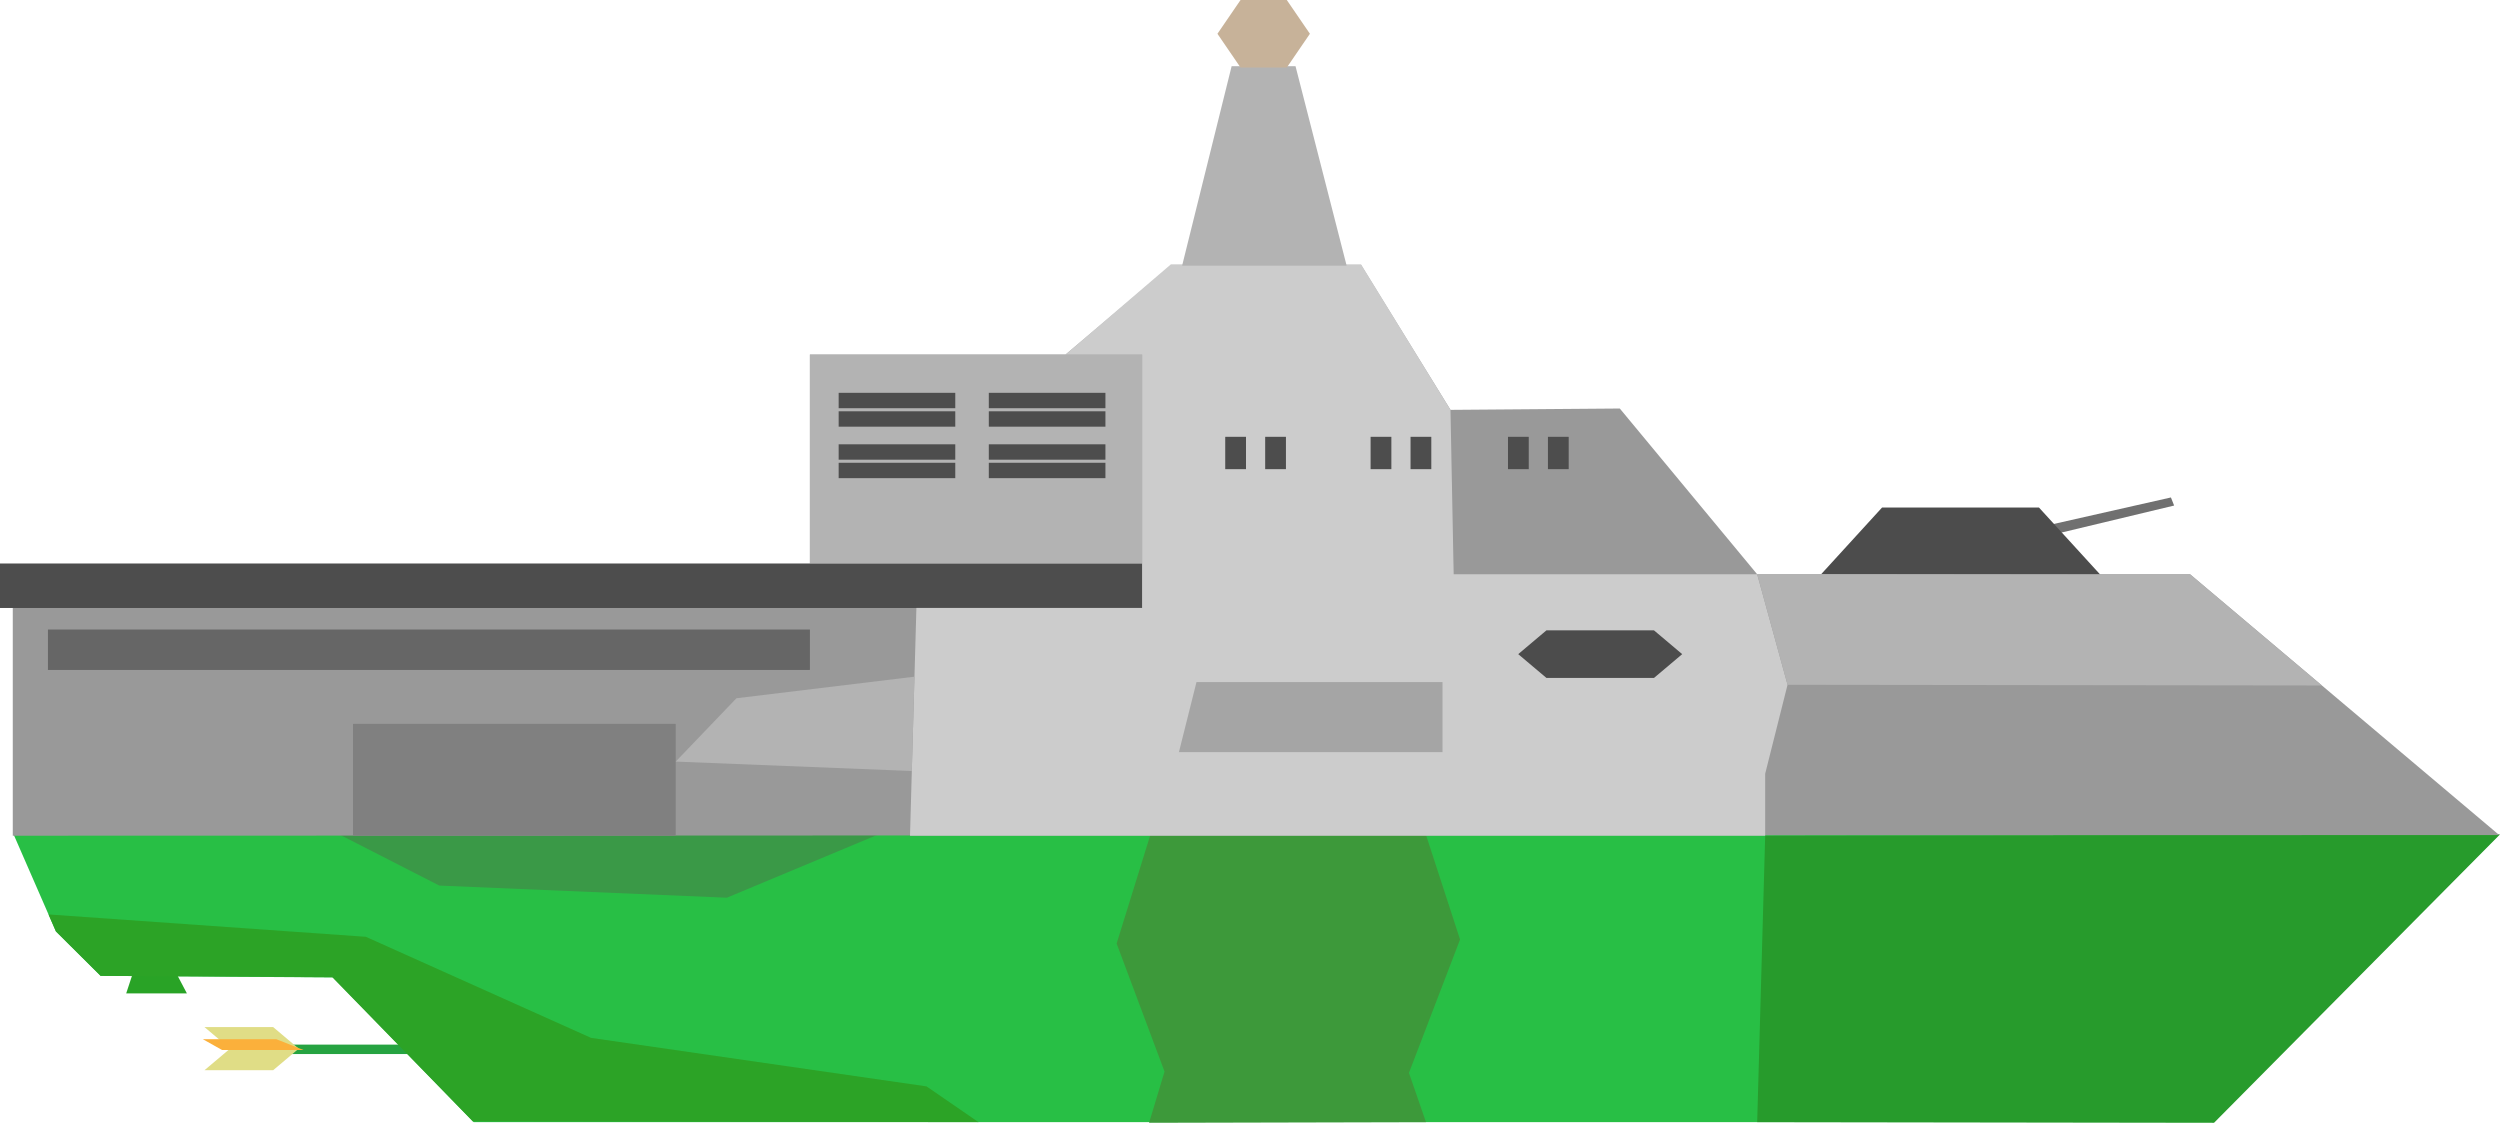
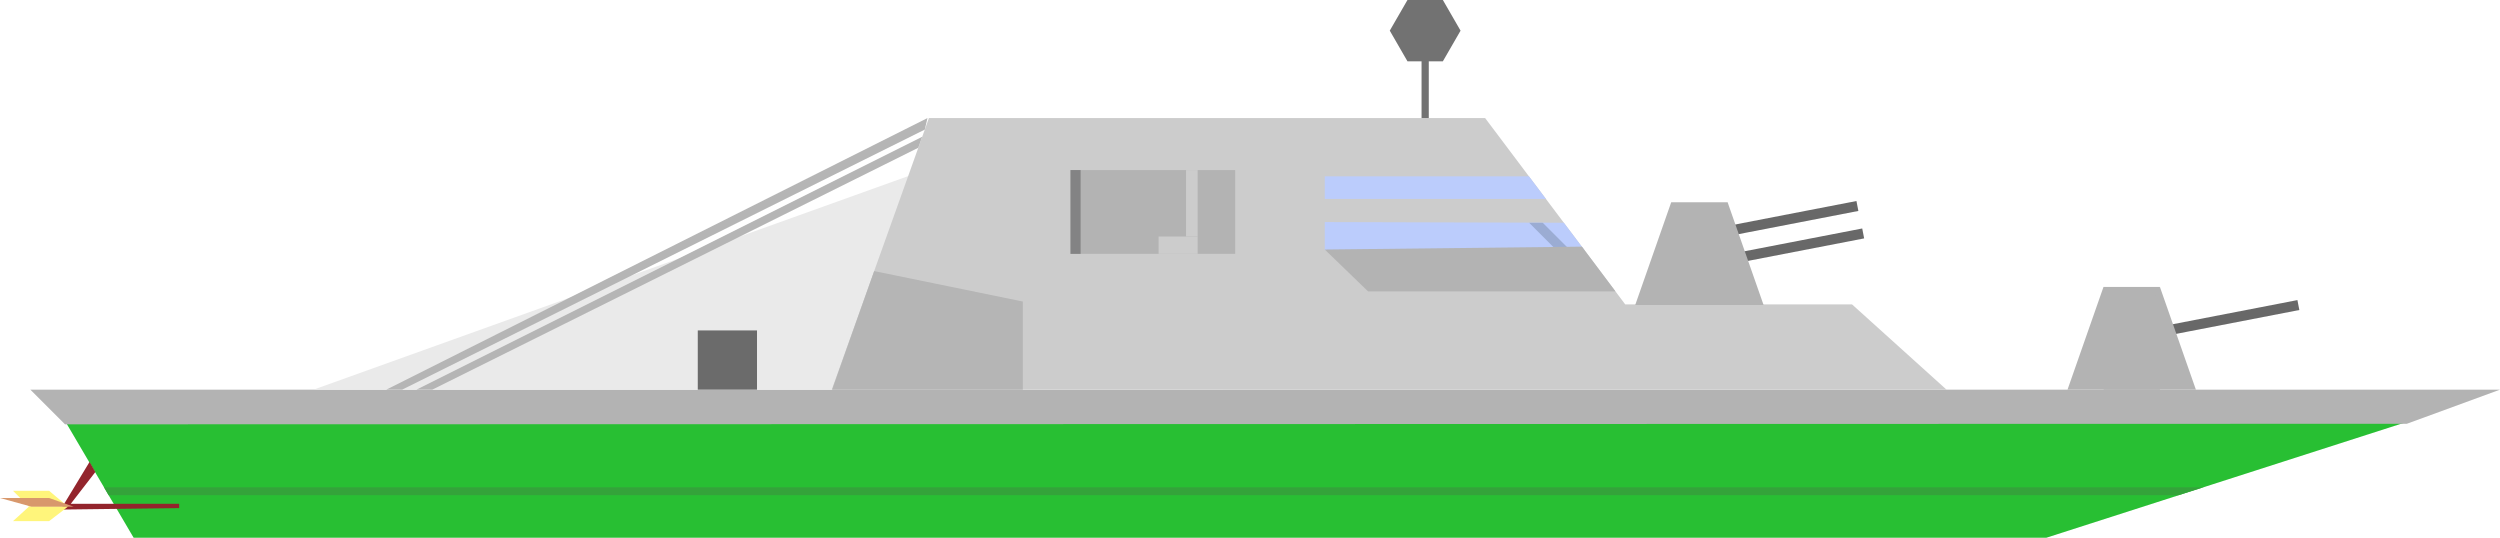
- <svg xmlns="http://www.w3.org/2000/svg" viewBox="0 0 1906 856">
+ <svg xmlns="http://www.w3.org/2000/svg" id="Слой_1_копия_" data-name="Слой 1 (копия)" viewBox="0 0 1730.5 372.22">
  <defs>
    <style>
-             .cls-1{fill:#28bf45;}.cls-2{fill:#26a341;}.cls-3{fill:#e0dd86;}.cls-4{fill:#fbb03b;}.cls-5{fill:#29a326;}.cls-6{fill:#2ca326;}.cls-7{fill:#c1272d;}.cls-8{fill:#4d4d4d;}.cls-9{fill:#279b2c;}.cls-10{fill:#3d993a;}.cls-11{fill:#3a9947;}.cls-12{fill:#999;}.cls-13{fill:#666;}.cls-14{fill:gray;}.cls-15{fill:#b3b3b3;}.cls-16{fill:#707070;}.cls-17{fill:#4c4c4c;}.cls-18{fill:#ccc;}.cls-19{fill:#c7b299;}.cls-20{fill:#a5a5a5;}
+             .cls-1{fill:#28bf33;}.cls-2{fill:#b3b3b3;}.cls-3{fill:#eaeaea;}.cls-4{fill:#686868;}.cls-5{fill:#ccc;}.cls-6{fill:#727272;}.cls-7{fill:#bbccfc;}.cls-8{fill:#b5b5b5;}.cls-9{fill:#6b6b6b;}.cls-10{fill:#93242c;}.cls-11{fill:#fff57b;}.cls-12{fill:#d8986c;}.cls-13{fill:#34a33a;}.cls-14{fill:#9bacd3;}.cls-15{fill:#838384;}
        </style>
  </defs>
-   <g id="Слой_1" data-name="Слой 1">
-     <polygon class="cls-1" points="361.11 855.49 1687.39 855.49 1905.39 636.13 10.35 636.13 42.63 710.1 76.73 744.01 253.93 745.19 361.11 855.49" />
-     <rect class="cls-2" x="221.66" y="796.41" width="95" height="7.19" />
-     <path class="cls-3" d="M268.75,1390.49l-19.49-16.44H196.89l19.49,16.44S268.75,1389.85,268.75,1390.49Z" transform="translate(-41 -591)" />
-     <path class="cls-3" d="M268.75,1390.49l-19.49,16.44H196.89l19.49-16.44S268.75,1391.13,268.75,1390.49Z" transform="translate(-41 -591)" />
-     <polygon class="cls-4" points="231.4 800.52 210.69 792.3 154.67 792.3 169.29 800.52 231.4 800.52" />
-     <polygon class="cls-5" points="102.3 738.87 96.21 757.37 142.49 757.37 132.75 738.87 102.3 738.87" />
-     <polygon class="cls-6" points="36.99 697.17 278.9 714.21 450.62 791.27 706.38 828.26 745.96 855.49 360.5 854.97 253.32 745.03 76.73 744.01 42.63 710.1 36.99 697.17" />
-     <polygon class="cls-7" points="868.36 515.91 851.31 580.64 1027.9 582.7 1099.76 528.24 1014.5 510.78 868.36 515.91" />
-     <path class="cls-8" d="M1386.77,1228.15" transform="translate(-41 -591)" />
-     <polygon class="cls-9" points="1345.77 637.15 1339.68 855.5 1688 856 1906 636.13 1345.77 637.15" />
-     <polygon class="cls-10" points="878.1 633.04 851.31 719.35 887.84 816.96 876.07 856 1087.17 855.49 1074.18 817.98 1113.15 716.27 1082.7 622.77 878.1 633.04" />
-     <polygon class="cls-11" points="254.54 634.07 334.92 675.17 554.14 684.42 674.71 634.07 254.54 634.07" />
-   </g>
-   <g id="Слой_2" data-name="Слой 2">
-     <polyline class="cls-12" points="1905.39 636.64 1669.73 437.83 1339.68 437.83 1234.94 311.45 1105.85 312.48 1037.64 202.03 893.32 202.03 812.33 270.35 617.47 270.35 617.47 449.13 9.74 449.13 9.74 637.15" />
-     <rect class="cls-13" x="36.54" y="479.95" width="580.93" height="30.82" />
-     <rect class="cls-14" x="269.15" y="551.87" width="246.01" height="85.28" />
-     <rect class="cls-8" y="429.61" width="870.79" height="33.91" />
-     <rect class="cls-15" x="617.47" y="270.35" width="253.32" height="159.26" />
-     <polygon class="cls-16" points="1536.98 405.98 1655.11 379.26 1657.55 385.43 1541.85 413.17 1536.98 405.98" />
-     <polygon class="cls-17" points="1388.4 437.83 1434.86 386.97 1554.53 386.97 1601.22 438.08 1388.4 437.83" />
-     <polygon class="cls-18" points="892.71 201.51 812.33 270.35 870.79 270.35 870.79 463.51 698.66 463.51 693.79 637.15 1345.77 637.15 1345.77 589.89 1362.82 522.08 1339.68 437.83 1108.28 437.83 1105.85 312.48 1037.64 201.51 892.71 201.51" />
-     <rect class="cls-8" x="1180.14" y="333.03" width="15.83" height="24.66" />
-     <rect class="cls-8" x="1149.69" y="333.03" width="15.83" height="24.66" />
-     <rect class="cls-8" x="1075.4" y="333.03" width="15.83" height="24.66" />
-     <rect class="cls-8" x="1044.95" y="333.03" width="15.83" height="24.66" />
-     <rect class="cls-8" x="964.57" y="333.03" width="15.83" height="24.66" />
-     <rect class="cls-8" x="934.12" y="333.03" width="15.83" height="24.66" />
-     <polygon class="cls-15" points="901.24 202.54 938.99 50.48 987.71 50.48 1026.68 202.54 901.24 202.54" />
-     <polygon class="cls-19" points="981.05 0 945.8 0 928.17 25.75 945.8 51.51 981.05 51.51 998.67 25.75 981.05 0" />
-     <polygon class="cls-15" points="1770.2 522.59 1362.82 522.08 1339.68 437.83 1669.73 437.83 1770.2 522.59" />
-     <polygon class="cls-15" points="695.18 587.81 515.17 580.64 561.45 532.35 697.19 515.9 695.18 587.81" />
-     <polygon class="cls-20" points="898.8 573.45 912.2 520.02 1099.76 520.02 1099.76 573.45 898.8 573.45" />
-     <rect class="cls-8" x="639.39" y="313.57" width="88.91" height="11.73" />
-     <rect class="cls-8" x="639.39" y="299.49" width="88.91" height="11.73" />
-     <rect class="cls-8" x="639.39" y="352.82" width="88.91" height="11.73" />
-     <rect class="cls-8" x="639.39" y="338.74" width="88.91" height="11.73" />
-     <rect class="cls-8" x="753.87" y="313.57" width="88.91" height="11.73" />
-     <rect class="cls-8" x="753.87" y="299.49" width="88.91" height="11.73" />
-     <rect class="cls-8" x="753.87" y="352.82" width="88.91" height="11.73" />
-     <rect class="cls-8" x="753.87" y="338.74" width="88.91" height="11.73" />
-     <polygon class="cls-17" points="1179 480.58 1157.5 498.72 1179 516.86 1261 516.86 1282.5 498.72 1261 480.58 1179 480.58" />
-   </g>
+   <polygon class="cls-1" points="92.5 372.22 1416.5 372.22 1665.5 292.22 45.5 292.22 92.5 372.22" />
+   <polygon class="cls-2" points="1666 293.35 1730.5 269.72 21 269.72 45 293.72 1666 293.35" />
+   <polyline class="cls-3" points="217 269.72 847 269.72 820.88 154.83 704.32 94.72" />
+   <rect class="cls-4" x="1321.76" y="208.42" width="116" height="7" transform="translate(-162.13 226.88) rotate(-10.96)" />
+   <rect class="cls-4" x="1623" y="258" width="116" height="7" transform="translate(-166.06 285.05) rotate(-10.96)" />
+   <polygon class="cls-2" points="1431.13 269.72 1456.04 198.61 1495.09 198.61 1495.09 269.72 1431.13 269.72" />
+   <polyline class="cls-2" points="1456.04 269.72 1520 269.72 1495.09 198.61" />
+   <polygon class="cls-5" points="1347.39 269.72 1282 210.72 1125 210.72 1028 81.72 643 81.72 575.74 269.72 1347.39 269.72" />
+   <rect class="cls-6" x="984" y="34.72" width="5" height="47" />
+   <polygon class="cls-6" points="998.75 0 974.25 0 962 21.22 974.25 42.44 998.75 42.44 1011 21.22 998.75 0" />
+   <polygon class="cls-7" points="1058.34 122.07 917 122.07 917 137.72 1070.11 137.72 1058.34 122.07" />
+   <polygon class="cls-7" points="1082.49 154.18 1096.7 173.08 917 173.08 917 153.72 1082.49 154.18" />
+   <polygon class="cls-8" points="605.1 187.64 708 208.72 708 269.72 576 269.72 605.1 187.64" />
+   <polygon class="cls-8" points="642 81.72 267.39 269.72 278.35 269.72 640.15 89.69 642 81.72" />
+   <polygon class="cls-8" points="635.64 102.28 638.36 94.68 288.26 269.72 299.22 269.72 635.64 102.28" />
+   <rect class="cls-9" x="483" y="228.72" width="41" height="41" />
+   <rect class="cls-4" x="1317.76" y="189.42" width="116" height="7" transform="translate(-158.59 225.77) rotate(-10.96)" />
+   <polygon class="cls-2" points="1131.89 211.14 1156.8 140.03 1195.86 140.03 1195.86 211.14 1131.89 211.14" />
+   <polyline class="cls-2" points="1156.8 211.14 1220.76 211.14 1195.86 140.03" />
+   <polygon class="cls-10" points="124 348.72 49 348.72 66 326.72 62 319.72 42 352.72 124 351.72 124 348.72" />
+   <polyline class="cls-11" points="47 350.72 34 339.72 9 339.72 20 350.72 47 350.72" />
+   <line class="cls-4" x1="20" y1="350.72" x2="47" y2="350.72" />
+   <polyline class="cls-11" points="47 350.72 34 360.72 9 360.72 20 350.72 47 350.72" />
+   <polygon class="cls-12" points="51 350.72 34 344.72 0 344.72 21.75 350.72 51 350.72" />
+   <polygon class="cls-13" points="75.21 342.79 1507.75 342.79 1525.17 337.3 71.99 337.3 75.21 342.79" />
+   <polygon class="cls-14" points="1077.33 173.08 1058.48 154.22 1067.9 154.22 1086.79 173.11 1077.33 173.08" />
+   <polygon class="cls-2" points="947 201.72 1118.23 201.72 1095 170.72 917 172.72 947 201.72" />
+   <path class="cls-2" d="M1253,110" transform="translate(-147 -39.28)" />
+   <rect class="cls-2" x="741" y="117.72" width="114" height="58" />
+   <rect class="cls-15" x="741" y="117.72" width="7" height="58" />
+   <rect class="cls-5" x="802" y="163.72" width="27" height="12" />
+   <rect class="cls-5" x="821" y="117.72" width="8" height="46" />
</svg>
